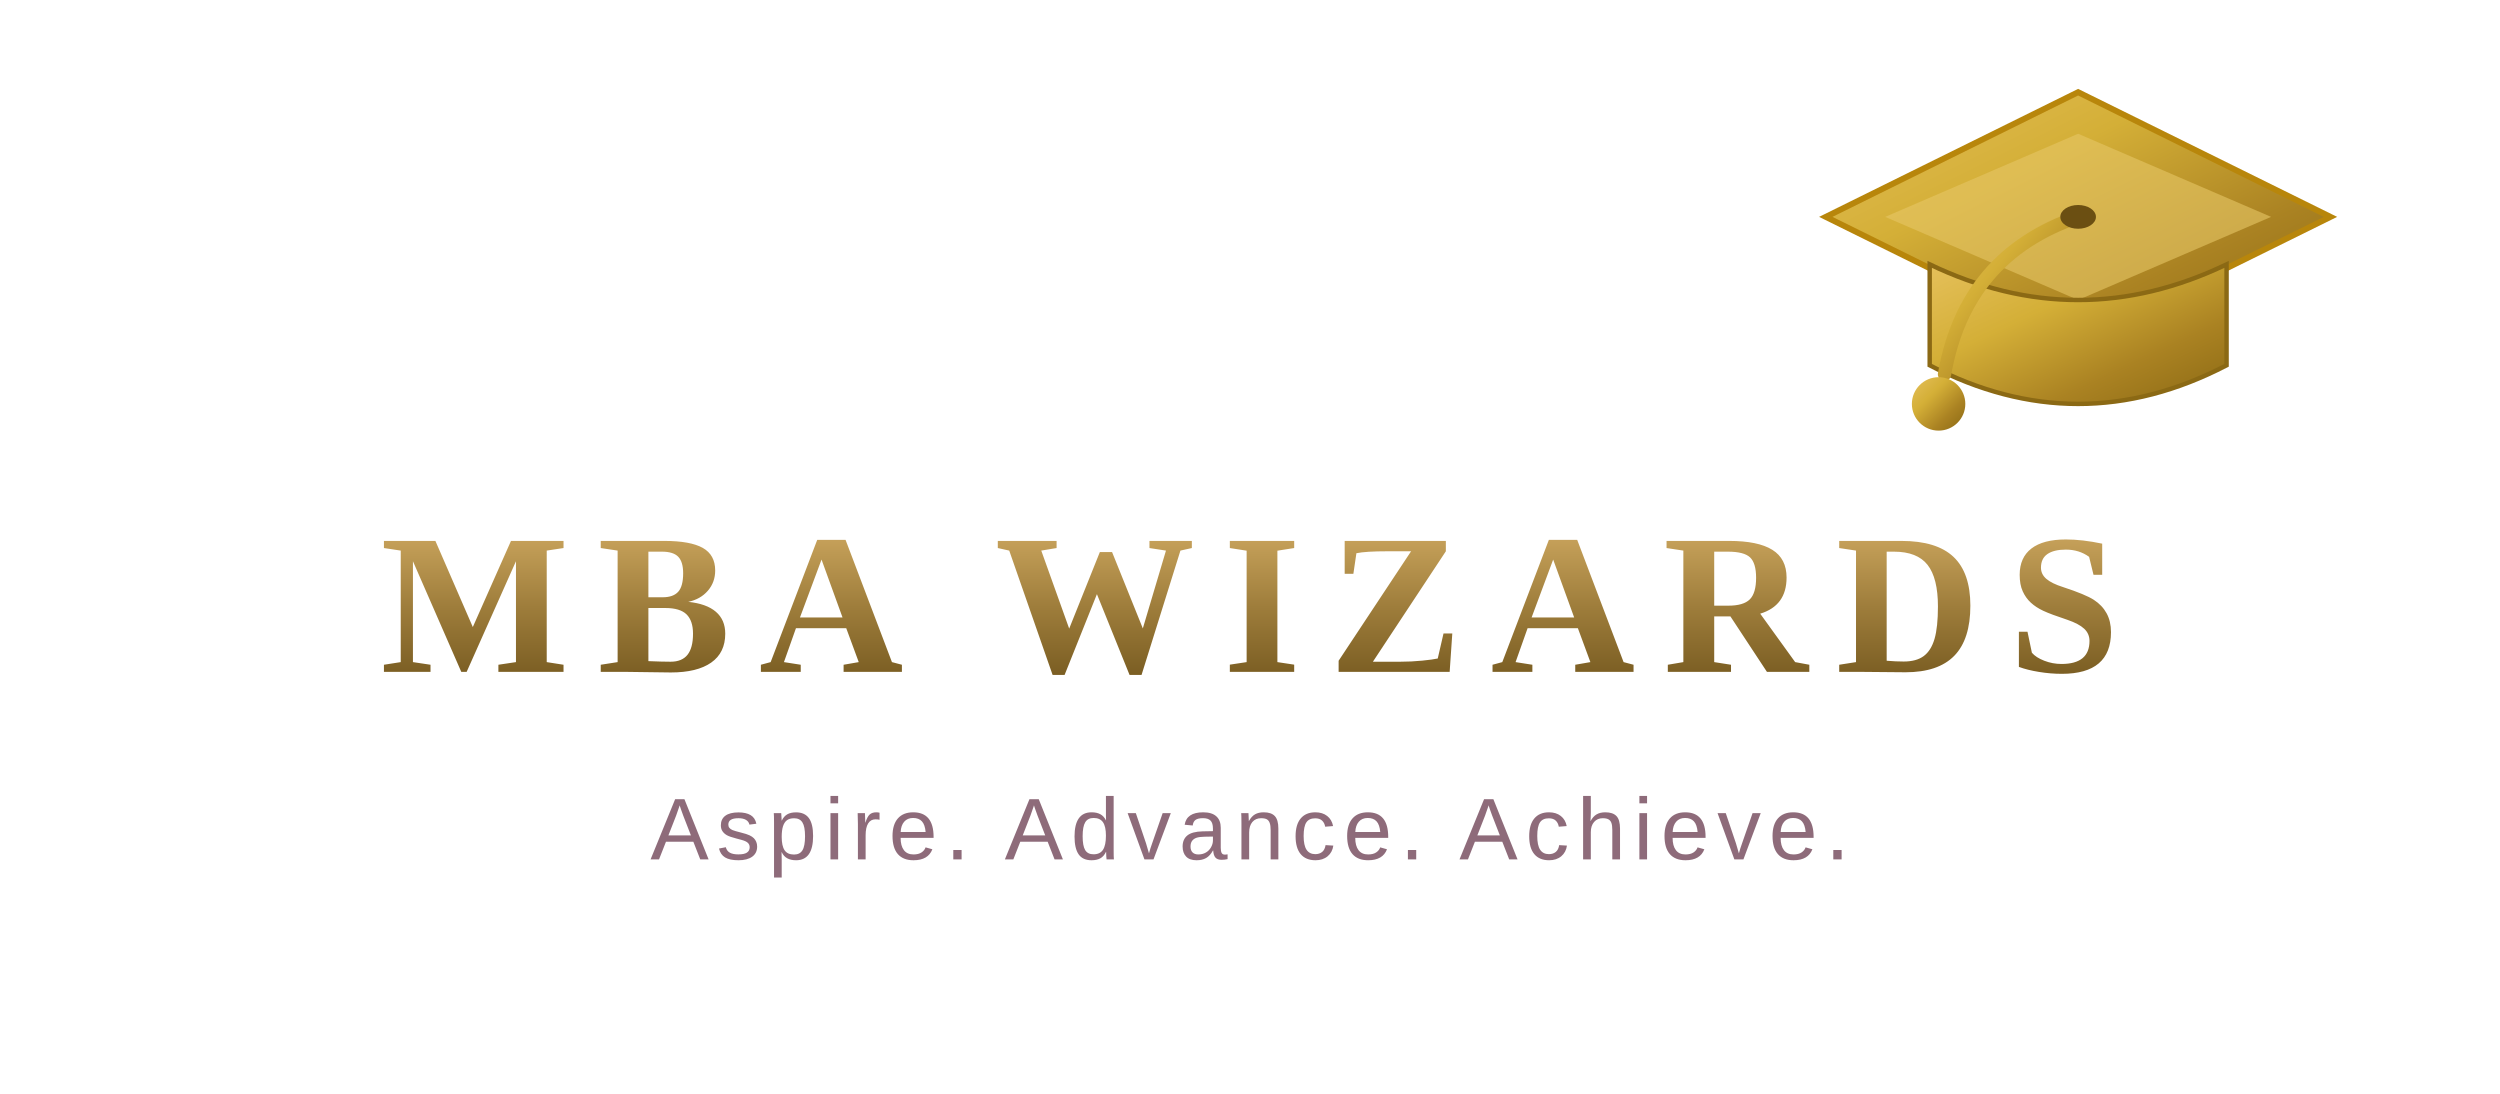
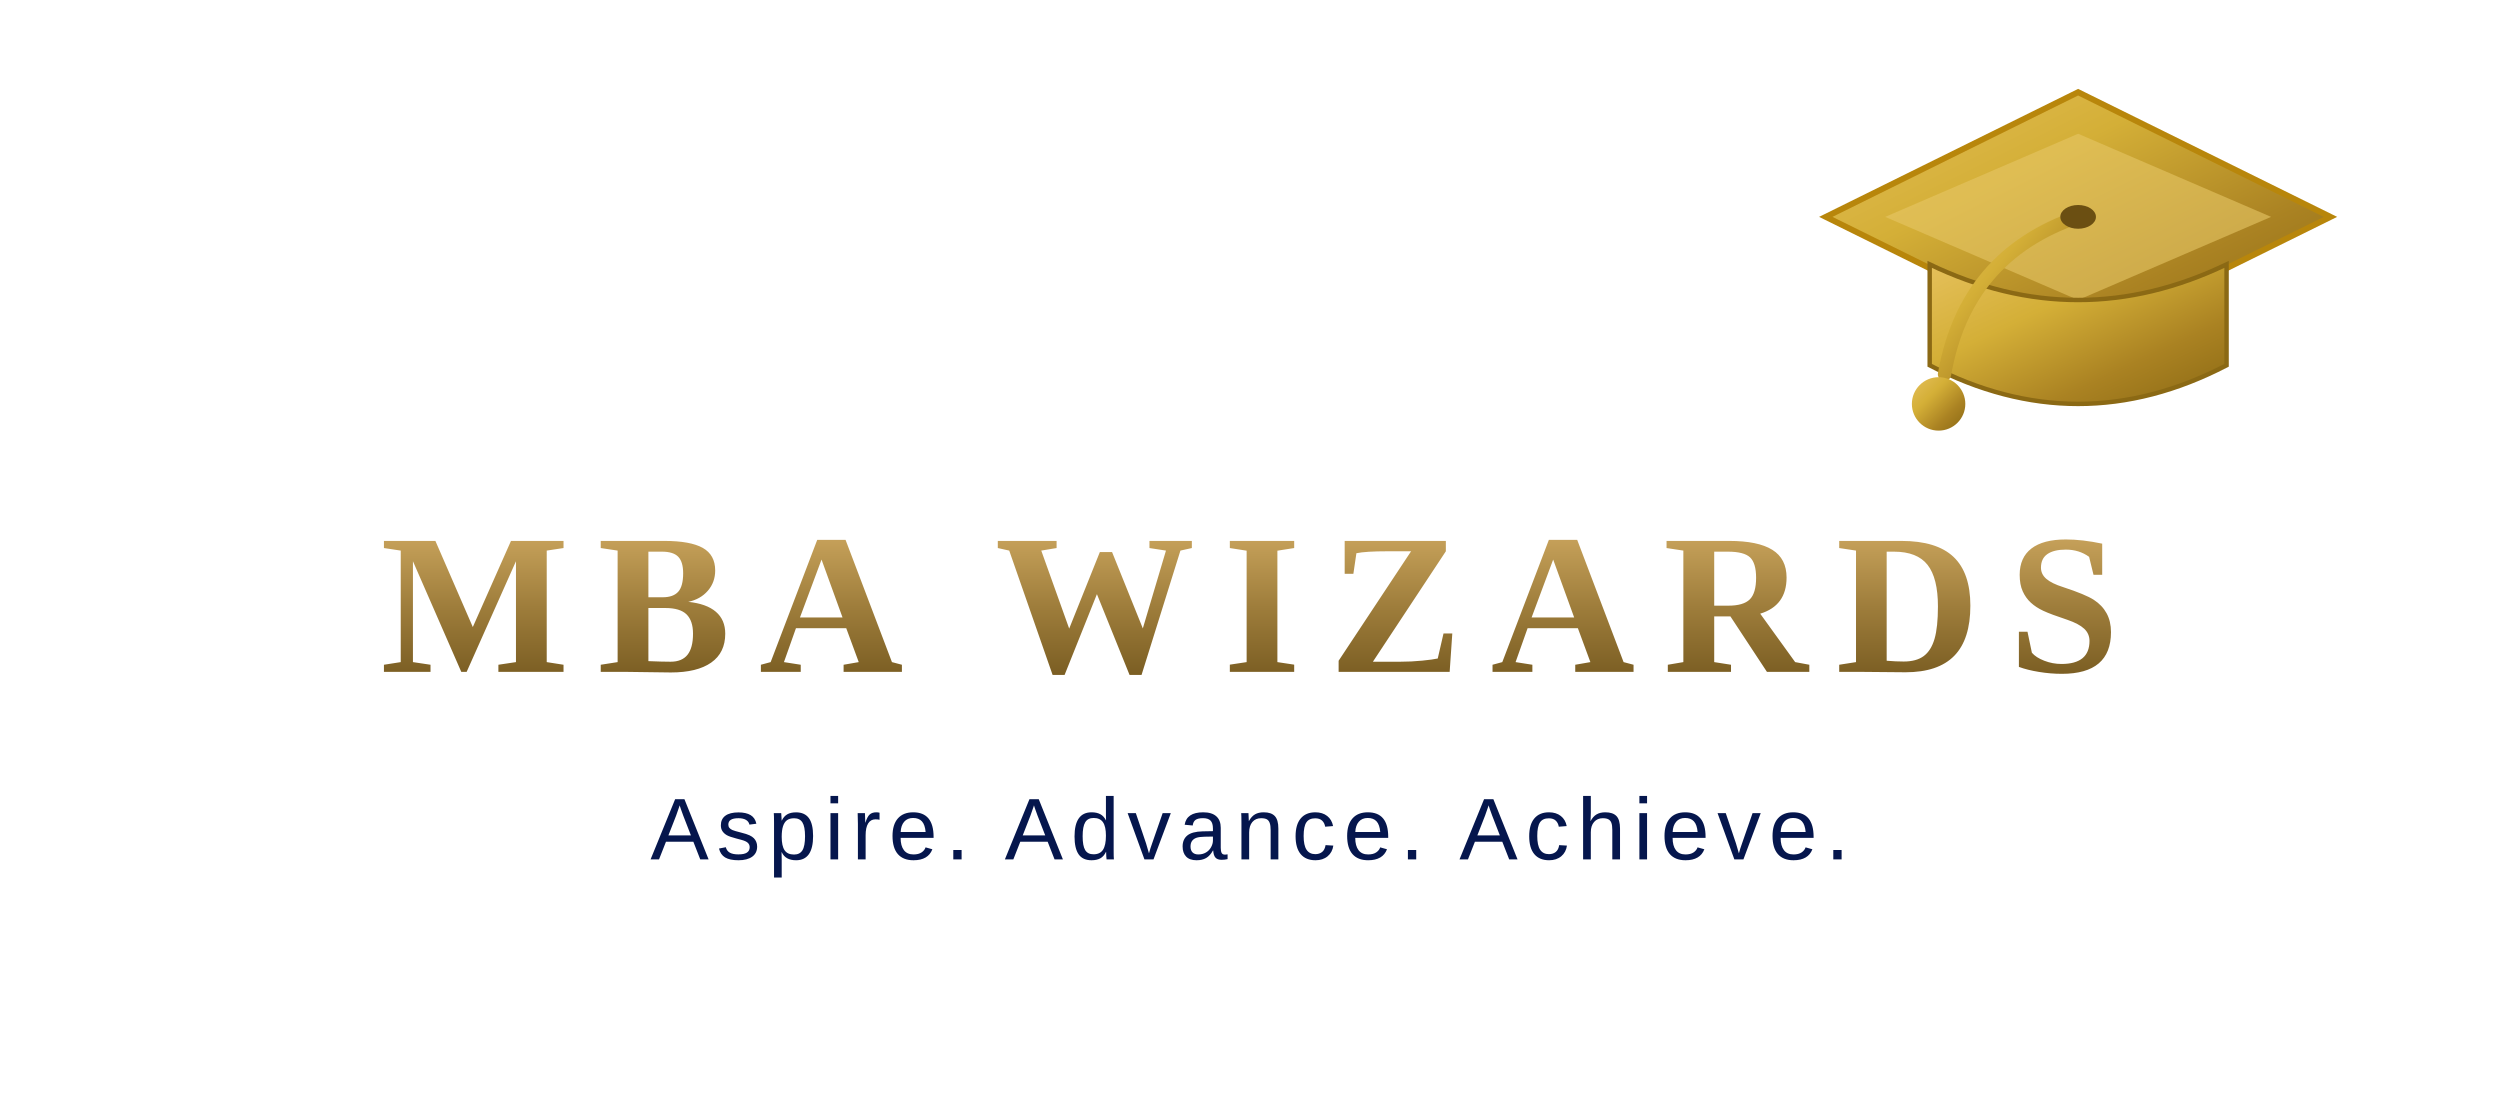
<svg xmlns="http://www.w3.org/2000/svg" viewBox="0 0 800 350" width="100%" height="100%">
  <defs>
    <linearGradient id="goldGrad" x1="0%" y1="0%" x2="100%" y2="100%">
      <stop offset="0%" stop-color="#E5C05B" />
      <stop offset="35%" stop-color="#D4AF37" />
      <stop offset="70%" stop-color="#AA8222" />
      <stop offset="100%" stop-color="#8B6914" />
    </linearGradient>
    <linearGradient id="textGold" x1="0%" y1="0%" x2="0%" y2="100%">
      <stop offset="0%" stop-color="#C5A059" />
      <stop offset="50%" stop-color="#9E7D3B" />
      <stop offset="100%" stop-color="#7B5E23" />
    </linearGradient>
  </defs>
  <g transform="translate(570, 20) scale(0.95)">
    <polygon points="100,10 185,52 100,94 15,52" fill="url(#goldGrad)" stroke="#B8860B" stroke-width="2" />
    <polygon points="100,24 165,52 100,80 35,52" fill="#E6C665" opacity="0.6" />
    <path d="M 50,68 L 50,102 Q 100,128 150,102 L 150,68 Q 100,92 50,68 Z" fill="url(#goldGrad)" stroke="#8B6914" stroke-width="1.5" />
    <path d="M 100,52 Q 62,65 55,105" fill="none" stroke="url(#goldGrad)" stroke-width="4.5" stroke-linecap="round" />
    <circle cx="53" cy="115" r="9" fill="url(#goldGrad)" />
    <ellipse cx="100" cy="52" rx="6" ry="4" fill="#6B4F12" />
  </g>
  <text x="400" y="215" text-anchor="middle" font-family="'Cinzel', 'Trajan Pro', 'Baskerville', 'Times New Roman', serif" font-size="64" font-weight="600" letter-spacing="9" fill="url(#textGold)">
    MBA WIZARDS
  </text>
-   <text x="400" y="275" text-anchor="middle" font-family="'Segoe UI', 'Helvetica Neue', 'Arial', sans-serif" font-size="28" font-weight="400" letter-spacing="2.5" fill="#8E6B7A">
+   <text x="400" y="275" text-anchor="middle" font-family="'Segoe UI', 'Helvetica Neue', 'Arial', sans-serif" font-size="28" font-weight="400" letter-spacing="2.5" fill="#05164d">
    Aspire. Advance. Achieve.
  </text>
</svg>
